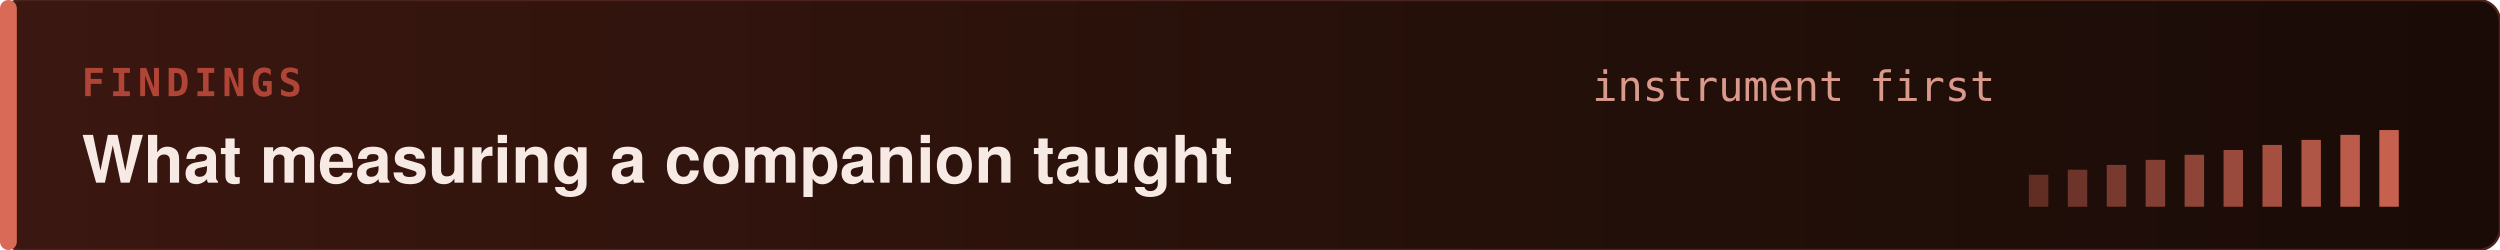
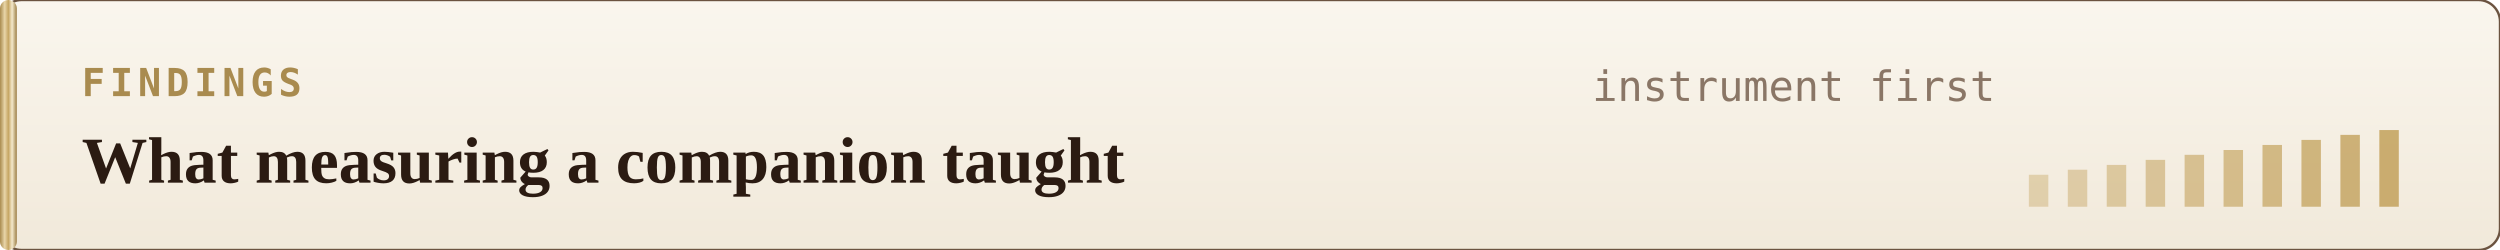
<svg xmlns="http://www.w3.org/2000/svg" viewBox="0 0 1040 104" width="1040" height="104" role="img" aria-label="Findings">
  <defs>
-     <linearGradient id="g" x1="0" y1="0" x2="1" y2="0">
-       <stop offset="0" stop-color="#3B1710" />
-       <stop offset="0.6" stop-color="#241009" />
-       <stop offset="1" stop-color="#1A0B07" />
+     <linearGradient id="gold" x1="0" y1="0" x2="1" y2="0">
+       <stop offset="0" stop-color="#A98B4F" />
+       <stop offset="0.28" stop-color="#E8D5A8" />
+       <stop offset="0.5" stop-color="#C6A664" />
+       <stop offset="0.72" stop-color="#F4E9CC" />
+       <stop offset="1" stop-color="#9C7E45" />
+     </linearGradient>
+     <linearGradient id="iv" x1="0" y1="0" x2="0" y2="1">
+       <stop offset="0" stop-color="#FAF6EE" />
+       <stop offset="1" stop-color="#F1E9DA" />
    </linearGradient>
  </defs>
-   <rect width="1040" height="104" rx="9" fill="url(#g)" />
-   <rect width="1040" height="104" rx="9" fill="none" stroke="#4A241C" />
-   <rect x="0" y="0" width="7" height="104" rx="3.5" fill="#D96A57" />
-   <text x="34" y="40" font-family="ui-monospace,SFMono-Regular,Menlo,monospace" font-size="16.1" letter-spacing="2" fill="#B04437" font-weight="700">FINDINGS</text>
-   <text x="34" y="76" font-family="-apple-system,BlinkMacSystemFont,'Segoe UI',Helvetica,Arial,sans-serif" font-size="27.3" fill="#F7E9E4" font-weight="700">What measuring a companion taught</text>
-   <text x="830" y="42" font-family="ui-monospace,SFMono-Regular,Menlo,monospace" font-size="17.4" fill="#D9998B" text-anchor="end">instrument first</text>
-   <rect x="844.0" y="72.7" width="8.1" height="13.3" fill="#D96A57" opacity="0.36" />
-   <rect x="860.2" y="70.6" width="8.1" height="15.4" fill="#D96A57" opacity="0.42" />
-   <rect x="876.4" y="68.6" width="8.1" height="17.4" fill="#D96A57" opacity="0.48" />
-   <rect x="892.6" y="66.5" width="8.1" height="19.5" fill="#D96A57" opacity="0.54" />
-   <rect x="908.8" y="64.4" width="8.1" height="21.6" fill="#D96A57" opacity="0.60" />
-   <rect x="925.0" y="62.4" width="8.1" height="23.6" fill="#D96A57" opacity="0.66" />
-   <rect x="941.2" y="60.3" width="8.1" height="25.7" fill="#D96A57" opacity="0.72" />
-   <rect x="957.4" y="58.2" width="8.1" height="27.8" fill="#D96A57" opacity="0.78" />
-   <rect x="973.6" y="56.1" width="8.1" height="29.9" fill="#D96A57" opacity="0.84" />
-   <rect x="989.8" y="54.1" width="8.1" height="31.9" fill="#D96A57" opacity="0.90" />
+   <rect width="1040" height="104" rx="9" fill="url(#iv)" />
+   <rect width="1040" height="104" rx="9" fill="none" stroke="#6B5340" />
+   <rect x="0" y="0" width="7" height="104" rx="3.5" fill="url(#gold)" />
+   <text x="34" y="40" font-family="ui-monospace,SFMono-Regular,Menlo,monospace" font-size="16.1" letter-spacing="2" fill="#A98B4F" font-weight="700">FINDINGS</text>
+   <text x="34" y="76" font-family="Georgia,'Times New Roman',serif" font-size="27.3" fill="#2B1B12" font-weight="700">What measuring a companion taught</text>
+   <text x="830" y="42" font-family="ui-monospace,SFMono-Regular,Menlo,monospace" font-size="17.4" fill="#8A7666" text-anchor="end">instrument first</text>
+   <rect x="844.0" y="72.7" width="8.1" height="13.3" fill="#C6A664" opacity="0.42" />
+   <rect x="860.2" y="70.6" width="8.1" height="15.4" fill="#C6A664" opacity="0.47" />
+   <rect x="876.4" y="68.6" width="8.1" height="17.4" fill="#C6A664" opacity="0.53" />
+   <rect x="892.6" y="66.5" width="8.1" height="19.5" fill="#C6A664" opacity="0.58" />
+   <rect x="908.8" y="64.4" width="8.1" height="21.6" fill="#C6A664" opacity="0.64" />
+   <rect x="925.0" y="62.4" width="8.1" height="23.6" fill="#C6A664" opacity="0.69" />
+   <rect x="941.2" y="60.3" width="8.1" height="25.7" fill="#C6A664" opacity="0.74" />
+   <rect x="957.4" y="58.2" width="8.1" height="27.8" fill="#C6A664" opacity="0.80" />
+   <rect x="973.6" y="56.1" width="8.1" height="29.9" fill="#C6A664" opacity="0.85" />
+   <rect x="989.8" y="54.1" width="8.1" height="31.9" fill="#C6A664" opacity="0.91" />
</svg>
